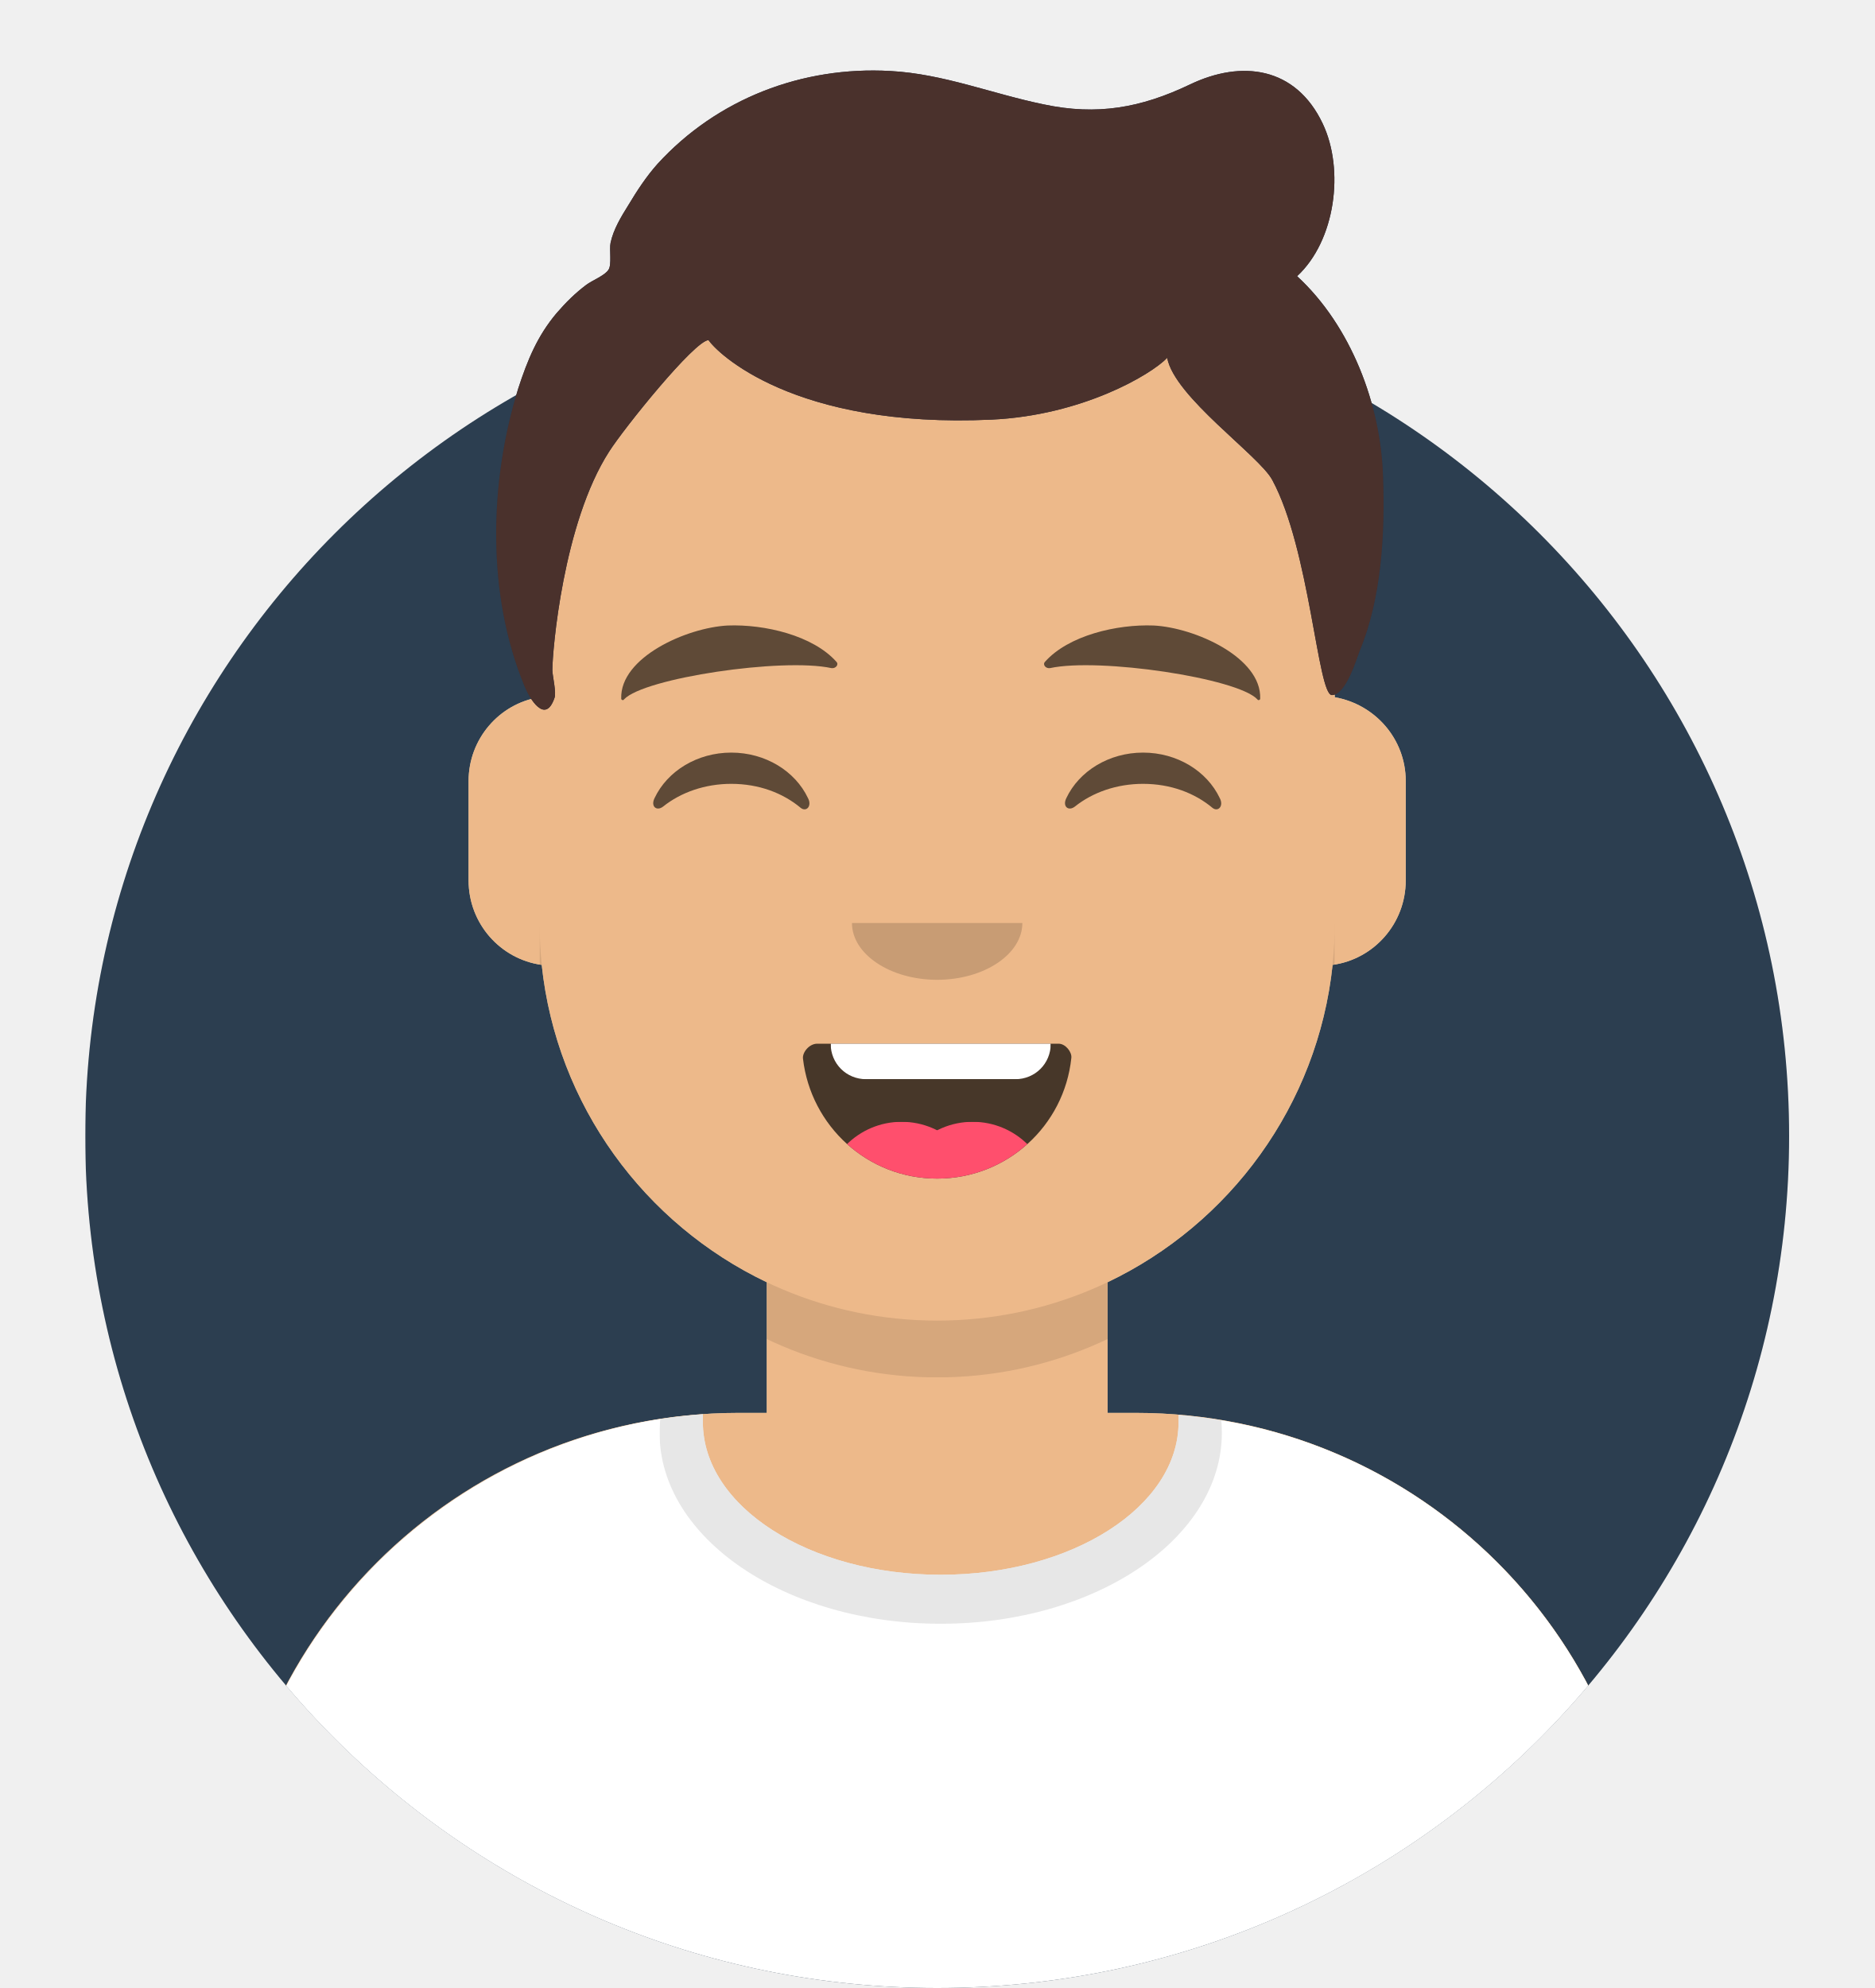
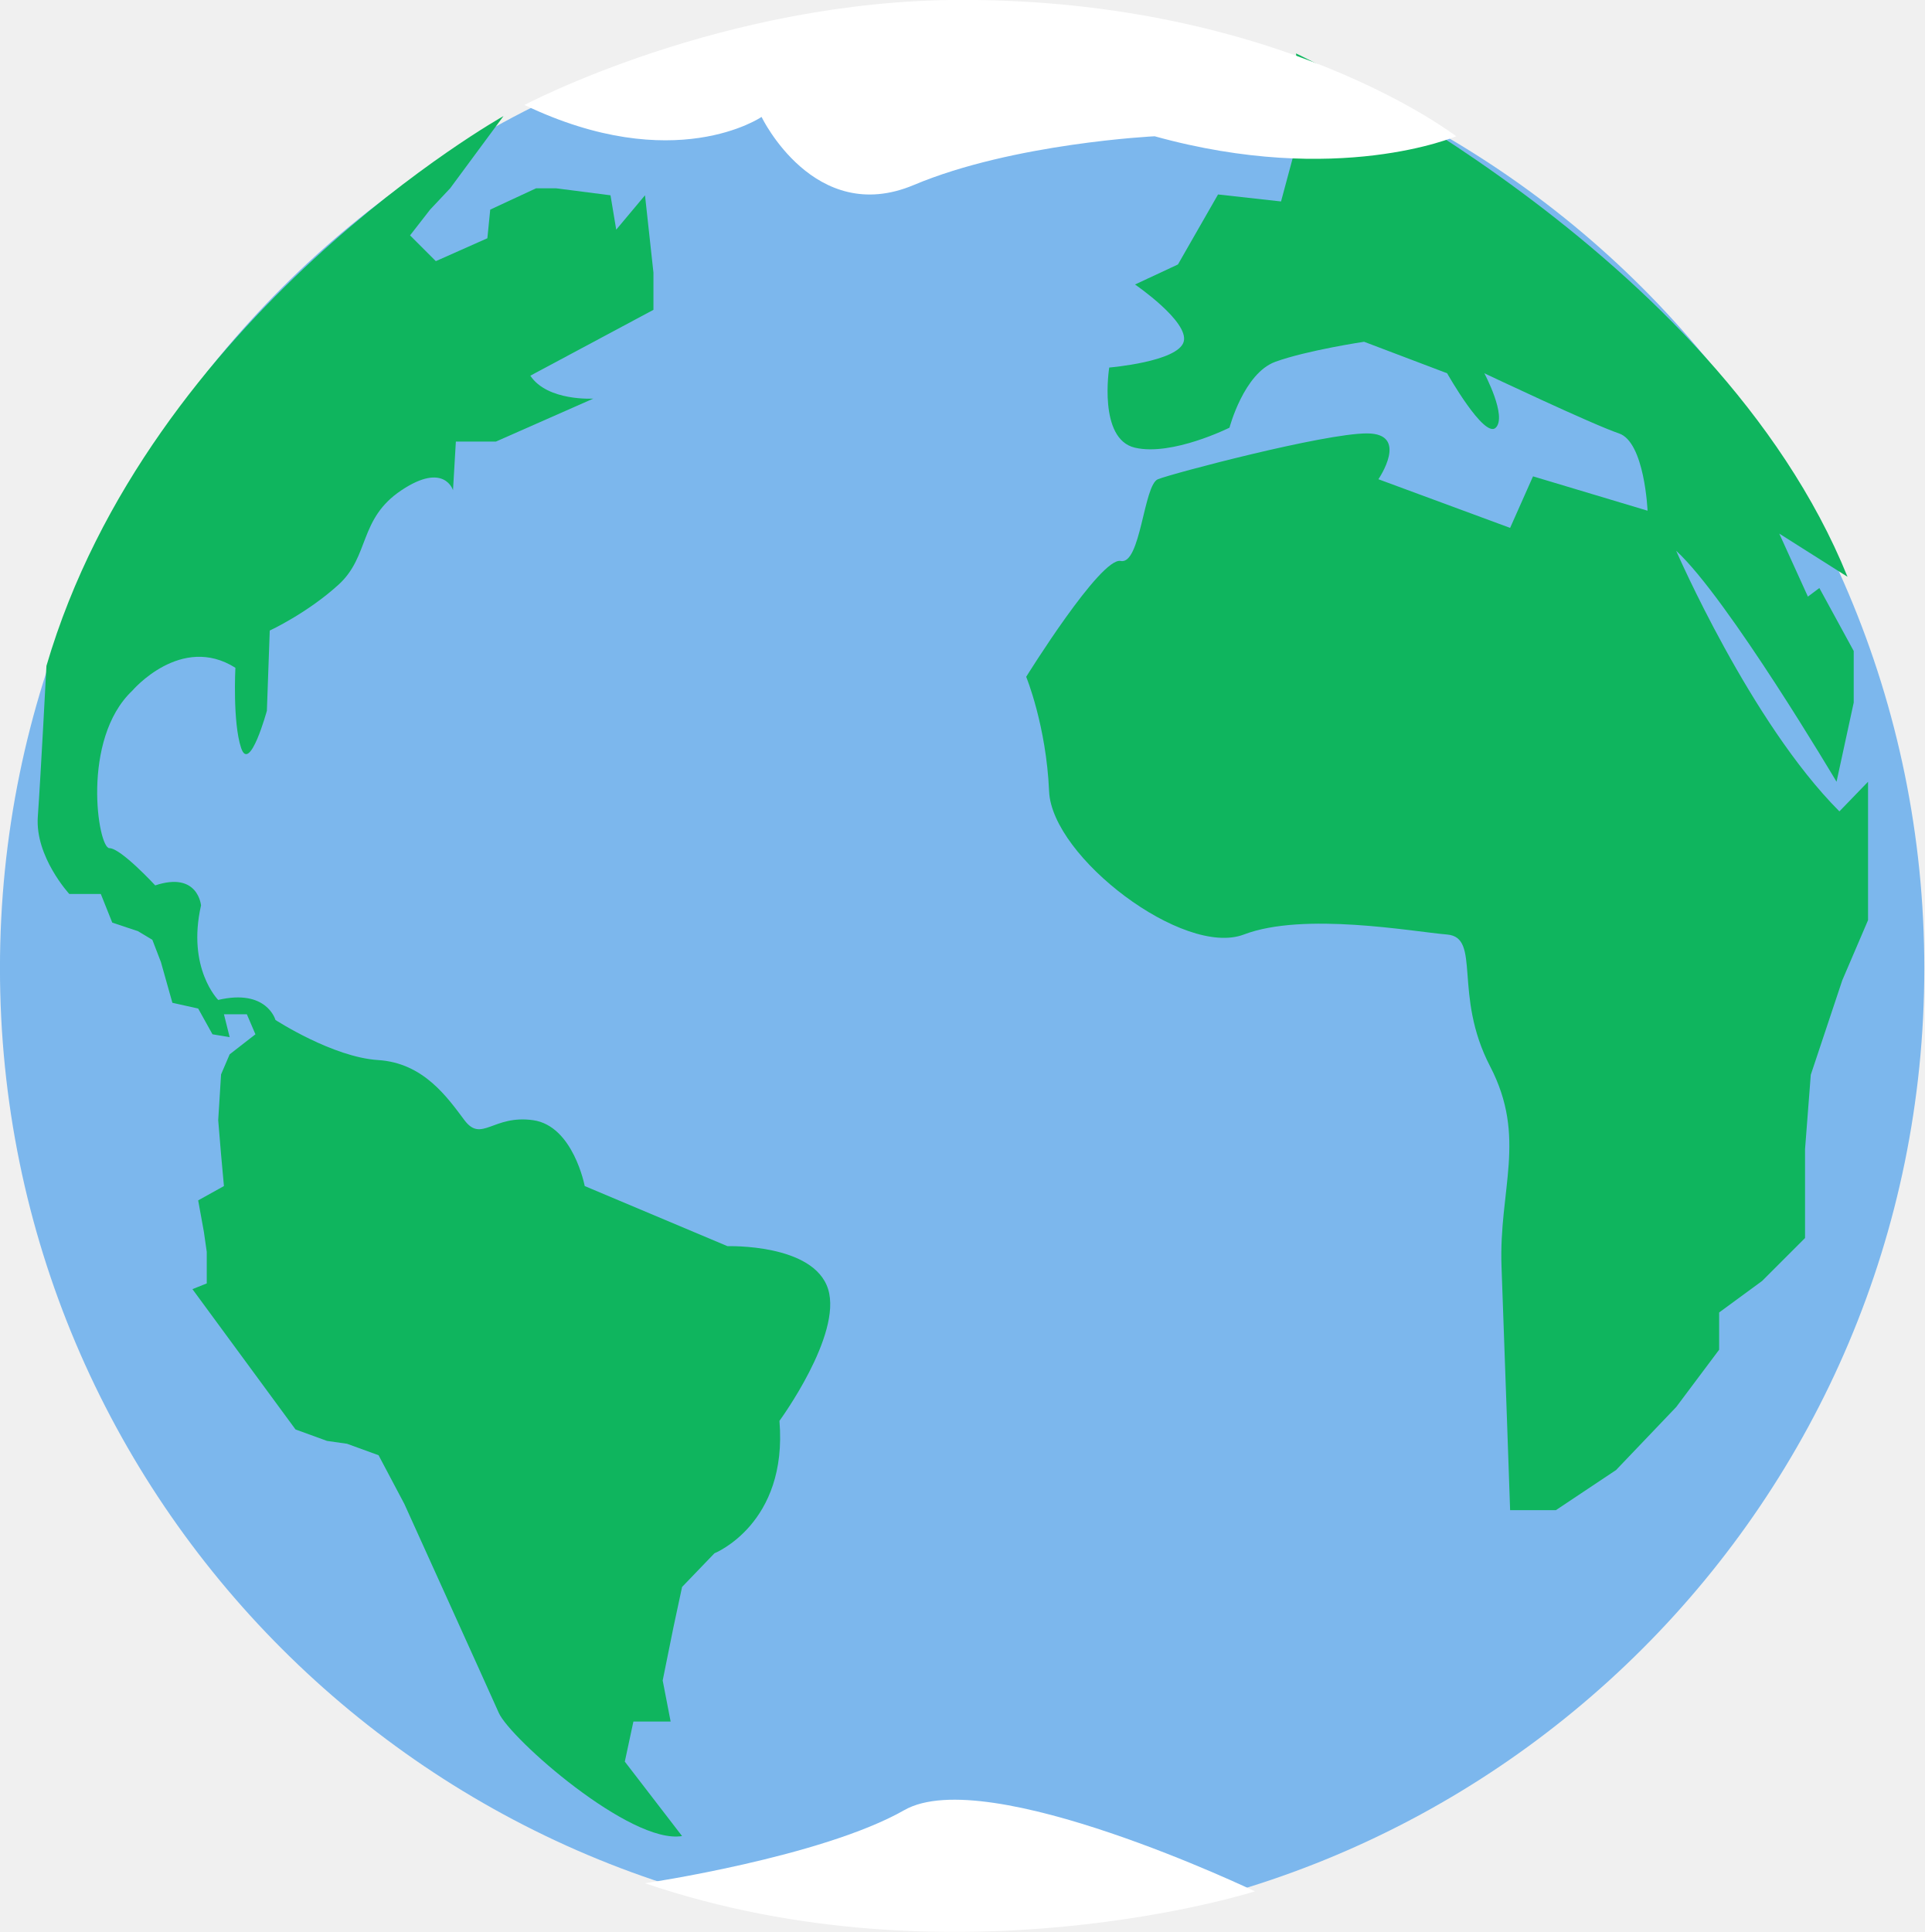
- <svg xmlns="http://www.w3.org/2000/svg" version="1.1" id="Layer_1" x="0px" y="0px" viewBox="0 0 264 280" style="enable-background:new 0 0 264 280;" xml:space="preserve">
-   <style type="text/css">
- 	.st0{fill-rule:evenodd;clip-rule:evenodd;fill:#E6E6E6;}
- 	.st1{filter:url(#Adobe_OpacityMaskFilter);}
- 	.st2{fill-rule:evenodd;clip-rule:evenodd;fill:#FFFFFF;}
- 	.st3{mask:url(#mask-2_1_);}
- 	.st4{fill-rule:evenodd;clip-rule:evenodd;fill:#2C3E50;}
- 	.st5{filter:url(#Adobe_OpacityMaskFilter_1_);}
- 	.st6{mask:url(#mask-4_1_);}
- 	.st7{fill-rule:evenodd;clip-rule:evenodd;fill:#D0C6AC;}
- 	.st8{filter:url(#Adobe_OpacityMaskFilter_2_);}
- 	.st9{mask:url(#mask-6_1_);}
- 	.st10{fill-rule:evenodd;clip-rule:evenodd;fill:#EDB98A;}
- 	.st11{filter:url(#Adobe_OpacityMaskFilter_3_);}
- 	.st12{mask:url(#mask-6_2_);fill-rule:evenodd;clip-rule:evenodd;fill-opacity:0.1;}
- 	.st13{filter:url(#Adobe_OpacityMaskFilter_4_);}
- 	.st14{mask:url(#react-mask-952_1_);}
- 	.st15{filter:url(#Adobe_OpacityMaskFilter_5_);}
- 	.st16{opacity:0.6;mask:url(#react-mask-952_2_);}
- 	.st17{fill-rule:evenodd;clip-rule:evenodd;fill-opacity:0.16;}
- 	.st18{fill-rule:evenodd;clip-rule:evenodd;fill-opacity:0.7;}
- 	.st19{filter:url(#Adobe_OpacityMaskFilter_6_);}
- 	.st20{mask:url(#react-mask-934_1_);fill-rule:evenodd;clip-rule:evenodd;fill:#FFFFFF;}
- 	.st21{filter:url(#Adobe_OpacityMaskFilter_7_);}
- 	.st22{mask:url(#react-mask-934_2_);}
- 	.st23{fill-rule:evenodd;clip-rule:evenodd;fill:#FF4F6D;}
- 	.st24{fill-rule:evenodd;clip-rule:evenodd;fill-opacity:0.6;}
- 	.st25{filter:url(#Adobe_OpacityMaskFilter_8_);}
- 	.st26{mask:url(#react-mask-925_1_);}
- 	.st27{fill-rule:evenodd;clip-rule:evenodd;fill:#28354B;}
- 	.st28{filter:url(#Adobe_OpacityMaskFilter_9_);}
- 	.st29{mask:url(#react-mask-924_1_);}
- 	.st30{fill-rule:evenodd;clip-rule:evenodd;fill:#4A312C;}
- </style>
-   <g>
-     <g transform="translate(-825, -1100)">
-       <g transform="translate(825, 1100)">
-         <g id="Circle" transform="translate(12, 40)">
-           <g id="Circle-Background">
-             <circle class="st0" cx="120" cy="120" r="120" />
-           </g>
-           <defs>
-             <filter id="Adobe_OpacityMaskFilter" filterUnits="userSpaceOnUse" x="0" y="0" width="240" height="240">
-               <feColorMatrix type="matrix" values="1 0 0 0 0  0 1 0 0 0  0 0 1 0 0  0 0 0 1 0" />
-             </filter>
-           </defs>
-           <mask maskUnits="userSpaceOnUse" x="0" y="0" width="240" height="240" id="mask-2_1_">
-             <g class="st1">
-               <circle id="path-1_1_" class="st2" cx="120" cy="120" r="120" />
-             </g>
-           </mask>
-           <g class="st3">
-             <rect class="st4" width="240" height="240" />
-           </g>
+ <svg xmlns="http://www.w3.org/2000/svg" id="svg2" viewBox="0 0 386.07 387.6" version="1.1">
+   <defs id="defs4">
+     <clipPath id="clipPath18">
+       <path id="path20" d="m0 600h800v-600h-800v600z" />
+     </clipPath>
+   </defs>
+   <g id="layer1" transform="translate(-452.68 -541.42)">
+     <g id="g14" transform="matrix(1.25 0 0 -1.25 145.71 1110.2)">
+       <g id="g16" clip-path="url(#clipPath18)">
+         <g id="g22" transform="translate(554.43 299.61)">
+           <path id="path24" style="fill:#7cb7ed" d="m0 0c0-85.29-69.14-154.43-154.43-154.43-85.288 0-154.43 69.139-154.43 154.43 0 85.289 69.14 154.43 154.43 154.43s154.43-69.141 154.43-154.43" />
        </g>
-         <g id="Mask">
- 			</g>
-         <defs>
-           <filter id="Adobe_OpacityMaskFilter_1_" filterUnits="userSpaceOnUse" x="-1" y="0" width="265" height="280">
-             <feColorMatrix type="matrix" values="1 0 0 0 0  0 1 0 0 0  0 0 1 0 0  0 0 0 1 0" />
-           </filter>
-         </defs>
-         <mask maskUnits="userSpaceOnUse" x="-1" y="0" width="265" height="280" id="mask-4_1_">
-           <g class="st5">
-             <path id="path-3_1_" class="st2" d="M12,160c0,66.3,53.7,120,120,120s120-53.7,120-120h12V0H0v160H12z" />
-           </g>
-         </mask>
-         <g id="Avataaar" class="st6">
-           <g id="Body" transform="translate(32, 36)">
-             <g>
-               <path class="st7" d="M124,144.6V163h4l0,0c39.8,0,72,32.2,72,72v9H0v-9c0-39.8,32.2-72,72-72l0,0h4v-18.4        c-17.2-8.2-29.6-24.9-31.7-44.7C38.5,99.1,34,94.1,34,88V74c0-5.9,4.3-10.9,10-11.8V56l0,0c0-30.9,25.1-56,56-56l0,0l0,0        c30.9,0,56,25.1,56,56v6.2c5.7,1,10,5.9,10,11.8v14c0,6.1-4.5,11.1-10.3,11.9C153.6,119.7,141.2,136.4,124,144.6z" />
-             </g>
-             <defs>
-               <filter id="Adobe_OpacityMaskFilter_2_" filterUnits="userSpaceOnUse" x="-32" y="0" width="264" height="244">
-                 <feColorMatrix type="matrix" values="1 0 0 0 0  0 1 0 0 0  0 0 1 0 0  0 0 0 1 0" />
-               </filter>
-             </defs>
-             <mask maskUnits="userSpaceOnUse" x="-32" y="0" width="264" height="244" id="mask-6_1_">
-               <g class="st8">
-                 <path id="path-5_1_" class="st2" d="M124,144.6V163h4l0,0c39.8,0,72,32.2,72,72v9H0v-9c0-39.8,32.2-72,72-72l0,0h4v-18.4         c-17.2-8.2-29.6-24.9-31.7-44.7C38.5,99.1,34,94.1,34,88V74c0-5.9,4.3-10.9,10-11.8V56l0,0c0-30.9,25.1-56,56-56l0,0l0,0         c30.9,0,56,25.1,56,56v6.2c5.7,1,10,5.9,10,11.8v14c0,6.1-4.5,11.1-10.3,11.9C153.6,119.7,141.2,136.4,124,144.6z" />
-               </g>
-             </mask>
-             <g class="st9">
-               <g id="Color" transform="translate(-32, 0)">
-                 <rect class="st10" width="264" height="244" />
-               </g>
-             </g>
-             <defs>
-               <filter id="Adobe_OpacityMaskFilter_3_" filterUnits="userSpaceOnUse" x="44" y="79" width="112" height="79">
-                 <feColorMatrix type="matrix" values="1 0 0 0 0  0 1 0 0 0  0 0 1 0 0  0 0 0 1 0" />
-               </filter>
-             </defs>
-             <mask maskUnits="userSpaceOnUse" x="44" y="79" width="112" height="79" id="mask-6_2_">
-               <g class="st11">
-                 <path id="path-5_2_" class="st2" d="M124,144.6V163h4l0,0c39.8,0,72,32.2,72,72v9H0v-9c0-39.8,32.2-72,72-72l0,0h4v-18.4         c-17.2-8.2-29.6-24.9-31.7-44.7C38.5,99.1,34,94.1,34,88V74c0-5.9,4.3-10.9,10-11.8V56l0,0c0-30.9,25.1-56,56-56l0,0l0,0         c30.9,0,56,25.1,56,56v6.2c5.7,1,10,5.9,10,11.8v14c0,6.1-4.5,11.1-10.3,11.9C153.6,119.7,141.2,136.4,124,144.6z" />
-               </g>
-             </mask>
-             <path id="Neck-Shadow" class="st12" d="M156,79v23c0,30.9-25.1,56-56,56s-56-25.1-56-56V79v15c0,30.9,25.1,56,56,56       s56-25.1,56-56V79z" />
-           </g>
-           <g transform="translate(0, 170)">
-             <g id="Clothes">
-               <path class="st0" d="M166,29.3c37,3,66,34,66,71.8v8.9H32v-8.9C32,63,61.6,31.8,99,29.2c0,0.4,0,0.7,0,1.1        c0,11.9,15,21.5,33.5,21.5S166,42.2,166,30.3C166,30,166,29.6,166,29.3z" />
-             </g>
-             <defs>
-               <filter id="Adobe_OpacityMaskFilter_4_" filterUnits="userSpaceOnUse" x="0" y="0" width="264" height="110">
-                 <feColorMatrix type="matrix" values="1 0 0 0 0  0 1 0 0 0  0 0 1 0 0  0 0 0 1 0" />
-               </filter>
-             </defs>
-             <mask maskUnits="userSpaceOnUse" x="0" y="0" width="264" height="110" id="react-mask-952_1_">
-               <g class="st13">
-                 <path id="react-path-951_1_" class="st2" d="M166,29.3c37,3,66,34,66,71.8v8.9H32v-8.9C32,63,61.6,31.8,99,29.2         c0,0.4,0,0.7,0,1.1c0,11.9,15,21.5,33.5,21.5S166,42.2,166,30.3C166,30,166,29.6,166,29.3z" />
-               </g>
-             </mask>
-             <g class="st14">
-               <rect class="st2" width="264" height="110" />
-             </g>
-             <defs>
-               <filter id="Adobe_OpacityMaskFilter_5_" filterUnits="userSpaceOnUse" x="92.9" y="4.9" width="79.3" height="53.8">
-                 <feColorMatrix type="matrix" values="1 0 0 0 0  0 1 0 0 0  0 0 1 0 0  0 0 0 1 0" />
-               </filter>
-             </defs>
-             <mask maskUnits="userSpaceOnUse" x="92.9" y="4.9" width="79.3" height="53.8" id="react-mask-952_2_">
-               <g class="st15">
-                 <path id="react-path-951_2_" class="st2" d="M166,29.3c37,3,66,34,66,71.8v8.9H32v-8.9C32,63,61.6,31.8,99,29.2         c0,0.4,0,0.7,0,1.1c0,11.9,15,21.5,33.5,21.5S166,42.2,166,30.3C166,30,166,29.6,166,29.3z" />
-               </g>
-             </mask>
-             <g id="Shadowy" class="st16">
-               <g transform="translate(92, 4)">
-                 <ellipse class="st17" cx="40.5" cy="27.8" rx="39.6" ry="26.9" />
-               </g>
-             </g>
-           </g>
-           <g id="Face" transform="translate(76, 82)">
-             <g transform="translate(2, 52)">
-               <g id="Mouth">
-                 <path class="st18" d="M35.1,15.1C36.2,24.6,44.2,32,54,32c9.8,0,17.9-7.4,18.9-17c0.1-0.8-0.8-2-1.8-2c-14.9,0-26.3,0-34,0         C36,13,35,14.2,35.1,15.1z" />
-               </g>
-               <defs>
-                 <filter id="Adobe_OpacityMaskFilter_6_" filterUnits="userSpaceOnUse" x="39" y="2" width="31" height="16">
-                   <feColorMatrix type="matrix" values="1 0 0 0 0  0 1 0 0 0  0 0 1 0 0  0 0 0 1 0" />
-                 </filter>
-               </defs>
-               <mask maskUnits="userSpaceOnUse" x="39" y="2" width="31" height="16" id="react-mask-934_1_">
-                 <g class="st19">
-                   <path id="react-path-933_1_" class="st2" d="M35.1,15.1C36.2,24.6,44.2,32,54,32c9.8,0,17.9-7.4,18.9-17          c0.1-0.8-0.8-2-1.8-2c-14.9,0-26.3,0-34,0C36,13,35,14.2,35.1,15.1z" />
-                 </g>
-               </mask>
-               <path id="Teeth" class="st20" d="M44,2h21c2.8,0,5,2.2,5,5v6c0,2.8-2.2,5-5,5H44c-2.8,0-5-2.2-5-5V7C39,4.2,41.2,2,44,2z" />
-               <defs>
-                 <filter id="Adobe_OpacityMaskFilter_7_" filterUnits="userSpaceOnUse" x="38" y="24" width="32" height="22">
-                   <feColorMatrix type="matrix" values="1 0 0 0 0  0 1 0 0 0  0 0 1 0 0  0 0 0 1 0" />
-                 </filter>
-               </defs>
-               <mask maskUnits="userSpaceOnUse" x="38" y="24" width="32" height="22" id="react-mask-934_2_">
-                 <g class="st21">
-                   <path id="react-path-933_2_" class="st2" d="M35.1,15.1C36.2,24.6,44.2,32,54,32c9.8,0,17.9-7.4,18.9-17          c0.1-0.8-0.8-2-1.8-2c-14.9,0-26.3,0-34,0C36,13,35,14.2,35.1,15.1z" />
-                 </g>
-               </mask>
-               <g id="Tongue" class="st22">
-                 <g transform="translate(38, 24)">
-                   <circle class="st23" cx="11" cy="11" r="11" />
-                   <circle class="st23" cx="21" cy="11" r="11" />
-                 </g>
-               </g>
-             </g>
-             <g transform="translate(28, 40)">
-               <path id="Nose" class="st17" d="M16,8c0,4.4,5.4,8,12,8l0,0c6.6,0,12-3.6,12-8" />
-             </g>
-             <g transform="translate(0, 8)">
-               <path id="Squint" class="st24" d="M16.2,22.4C18,18.6,22.2,16,27,16c4.8,0,9,2.6,10.8,6.4c0.6,1.1-0.2,2-1,1.4        c-2.5-2.1-5.9-3.4-9.8-3.4c-3.7,0-7.1,1.2-9.6,3.2C16.5,24.3,15.6,23.6,16.2,22.4z" />
-               <path class="st24" d="M74.2,22.4C76,18.6,80.2,16,85,16c4.8,0,9,2.6,10.8,6.4c0.6,1.1-0.2,2-1,1.4c-2.5-2.1-5.9-3.4-9.8-3.4        c-3.7,0-7.1,1.2-9.6,3.2C74.5,24.3,73.6,23.6,74.2,22.4z" />
-             </g>
-             <g>
-               <path id="Eyebrow" class="st24" d="M26.5,6.1c-5.8,0.3-15.2,4.5-15,10.3c0,0.2,0.3,0.3,0.4,0.1c2.8-3,22.3-5.9,29.2-4.4        c0.6,0.1,1.1-0.5,0.7-0.9C38.5,7.5,31.7,5.9,26.5,6.1" />
-               <path class="st24" d="M86.5,6.1c5.8,0.3,15.2,4.5,15,10.3c0,0.2-0.3,0.3-0.4,0.1c-2.8-3-22.3-5.9-29.2-4.4        c-0.6,0.1-1.1-0.5-0.7-0.9C74.5,7.5,81.3,5.9,86.5,6.1" />
-             </g>
-           </g>
-           <g id="Top">
-             <defs>
-               <filter id="Adobe_OpacityMaskFilter_8_" filterUnits="userSpaceOnUse" x="-1" y="0" width="264" height="280">
-                 <feColorMatrix type="matrix" values="1 0 0 0 0  0 1 0 0 0  0 0 1 0 0  0 0 0 1 0" />
-               </filter>
-             </defs>
-             <mask maskUnits="userSpaceOnUse" x="-1" y="0" width="264" height="280" id="react-mask-925_1_">
-               <g class="st25">
-                 <rect id="react-path-927_1_" class="st2" width="264" height="280" />
-               </g>
-             </mask>
-             <g class="st26">
-               <g transform="translate(-1, 0)">
-                 <g id="Short-Hair">
-                   <path class="st27" d="M183.7,38.9c5.4-5,6.7-15,3.6-21.5c-3.8-8-11.4-9-18.7-5.5c-6.9,3.3-13.1,4.4-20.6,2.8          c-7.3-1.5-14.1-4.3-21.6-4.7C114,9.3,102,13.9,93.6,23.1c-1.6,1.8-2.9,3.8-4.1,5.8c-1,1.6-2.1,3.4-2.5,5.3          c-0.2,0.9,0.2,3.1-0.3,3.8c-0.5,0.8-2.3,1.5-3.1,2.1c-1.6,1.2-2.9,2.5-4.2,4c-2.7,3.2-4.1,6.6-5.4,10.6          c-4.1,13.2-4.5,29,0.9,42c0.7,1.7,2.9,5.4,4.2,1.6c0.3-0.7-0.3-3.2-0.3-3.9c0-2.7,1.5-20.7,8-30.8c2.1-3.3,12-15.6,14-15.7          c1.1,1.7,11.9,12.5,39.9,11.2c12.7-0.6,22.4-6.3,24.7-8.7c1,5.5,13,13.8,14.8,17.2c5.3,9.8,6.4,30.3,8.4,30.3          s3.5-5.2,3.9-6.2c3.1-7.4,3.6-16.6,3.3-24.6C195.5,57,191.3,45.9,183.7,38.9z" />
-                 </g>
-                 <defs>
-                   <filter id="Adobe_OpacityMaskFilter_9_" filterUnits="userSpaceOnUse" x="0" y="0" width="264" height="280">
-                     <feColorMatrix type="matrix" values="1 0 0 0 0  0 1 0 0 0  0 0 1 0 0  0 0 0 1 0" />
-                   </filter>
-                 </defs>
-                 <mask maskUnits="userSpaceOnUse" x="0" y="0" width="264" height="280" id="react-mask-924_1_">
-                   <g class="st28">
-                     <path id="react-path-926_1_" class="st2" d="M183.7,38.9c5.4-5,6.7-15,3.6-21.5c-3.8-8-11.4-9-18.7-5.5           c-6.9,3.3-13.1,4.4-20.6,2.8c-7.3-1.5-14.1-4.3-21.6-4.7C114,9.3,102,13.9,93.6,23.1c-1.6,1.8-2.9,3.8-4.1,5.8           c-1,1.6-2.1,3.4-2.5,5.3c-0.2,0.9,0.2,3.1-0.3,3.8c-0.5,0.8-2.3,1.5-3.1,2.1c-1.6,1.2-2.9,2.5-4.2,4           c-2.7,3.2-4.1,6.6-5.4,10.6c-4.1,13.2-4.5,29,0.9,42c0.7,1.7,2.9,5.4,4.2,1.6c0.3-0.7-0.3-3.2-0.3-3.9           c0-2.7,1.5-20.7,8-30.8c2.1-3.3,12-15.6,14-15.7c1.1,1.7,11.9,12.5,39.9,11.2c12.7-0.6,22.4-6.3,24.7-8.7           c1,5.5,13,13.8,14.8,17.2c5.3,9.8,6.4,30.3,8.4,30.3s3.5-5.2,3.9-6.2c3.1-7.4,3.6-16.6,3.3-24.6           C195.5,57,191.3,45.9,183.7,38.9z" />
-                   </g>
-                 </mask>
-                 <g class="st29">
-                   <g transform="translate(0, 0) ">
-                     <rect class="st30" width="264" height="280" />
-                   </g>
-                 </g>
-               </g>
-             </g>
-           </g>
+         <g id="g26" transform="translate(447 151.47)">
+           <path id="path28" style="fill:#ffffff" d="m0 0s-48.604-15.479-97.901 1.301c0 0 28.344 4.175 41.625 11.737 13.281 7.563 56.276-13.038 56.276-13.038" />
+         </g>
+         <g id="g30" transform="translate(487.95 212.66)">
+           <path id="path32" style="fill:#0fb55e" d="m0 0s-0.919 26.656-1.379 39.064c-0.46 12.409 4.136 20.682-1.839 32.171-5.974 11.49-1.379 20.682-6.893 21.141-5.515 0.459-22.979 3.677-32.63 0-9.652-3.677-30.793 12.409-31.252 22.979s-3.676 18.383-3.676 18.383 11.949 19.262 15.166 18.593 3.677 12.199 5.975 13.118c2.298 0.92 26.655 7.354 33.549 7.354 6.893 0 1.838-7.354 1.838-7.354l21.141-7.81 3.677 8.273 18.383-5.515s-0.459 11.03-4.596 12.409c-4.137 1.378-21.601 9.651-21.601 9.651s3.678-6.894 1.839-8.732c-1.839-1.839-7.813 8.732-7.813 8.732l-13.327 5.055s-9.192-1.379-14.248-3.217c-5.055-1.838-7.353-10.57-7.353-10.57s-9.191-4.596-15.166-3.217c-5.975 1.378-4.137 12.868-4.137 12.868s11.03 0.919 11.949 4.136-7.812 9.192-7.812 9.192l6.893 3.217 6.434 11.232 10.111-1.122 3.217 11.95-0.807 11.806s67.293-31.638 88.51-83.995l-10.953 6.928 4.596-10.111 1.838 1.379 5.515-10.11v-8.273l-2.757-12.71s-17.515 29.546-25.737 37.068c0 0 11.957-27.574 26.197-41.822l4.595 4.754v-15.324-6.894l-4.136-9.652-5.055-15.166-0.92-11.949v-14.247l-6.894-6.893-6.893-5.056v-5.975l-6.894-9.203-9.651-10.11-9.651-6.435h-7.353z" />
+         </g>
+         <g id="g34" transform="translate(355.05 160.34)">
+           <path id="path36" style="fill:#0fb55e" d="m0 0-9.191 11.949 1.379 6.435h5.974l-1.274 6.589 1.734 8.577 1.378 6.433 5.199 5.407s11.807 4.705 10.428 21.25c0 0 10.109 13.788 7.812 21.14-2.298 7.353-16.145 6.894-16.145 6.894l-22.919 9.651s-1.838 9.652-8.272 10.571c-6.435 0.918-8.273-3.677-11.031 0-2.758 3.676-6.576 9.194-13.858 9.652s-16.474 6.432-16.474 6.432-1.379 5.055-9.191 3.217c0 0-5.056 5.056-2.758 15.167 0 0-0.459 5.515-7.354 3.217 0 0-5.514 5.975-7.353 5.975-1.838 0-4.596 17.464 3.678 25.277 0 0 7.812 9.191 16.545 3.676 0 0-0.461-8.732 0.918-12.868s4.136 5.975 4.136 5.975l0.46 12.868s5.975 2.758 11.031 7.353c5.054 4.596 3.216 10.571 10.11 15.166 6.893 4.596 8.272 0 8.272 0l0.459 7.813h6.435l15.626 6.894s-7.354-0.46-10.111 3.677l19.761 10.57v5.974l-1.355 12.409-4.619-5.515-0.918 5.515-8.733 1.121h-3.216l-7.354-3.419-0.46-4.596-8.272-3.676-4.137 4.136 3.218 4.136 3.216 3.419 8.566 11.597s-56.809-31.864-73.36-88.241c0 0-0.925-17.772-1.384-24.206-0.46-6.434 5.054-12.408 5.054-12.408h5.056l1.838-4.596 4.136-1.379 2.299-1.379 1.378-3.583 1.838-6.528 4.137-0.92 2.297-4.135 2.758-0.46-0.919 3.676h3.677l1.378-3.216-4.136-3.217-1.379-3.218-0.459-7.352 0.459-5.516 0.46-5.055-4.136-2.298 0.918-5.055 0.461-3.217v-5.056l-2.299-0.919 16.545-22.519 5.056-1.839 3.216-0.459 5.056-1.839 4.137-7.812s13.327-29.415 15.166-33.55c1.838-4.133 21.141-21.138 29.412-19.759" />
+         </g>
+         <g id="g38" transform="translate(400 455.04)">
+           <path id="path40" style="fill:#ffffff" d="m0 0c51.067 0 79.29-21.887 79.29-21.887s-18.978-8.148-48.391 0c0 0-22.689-1.096-38.656-7.819-15.966-6.723-24.437 10.924-24.437 10.924s-13.981-9.608-38.049 1.919c0 0 31.781 16.863 70.243 16.863" />
        </g>
      </g>
    </g>
  </g>
</svg>
